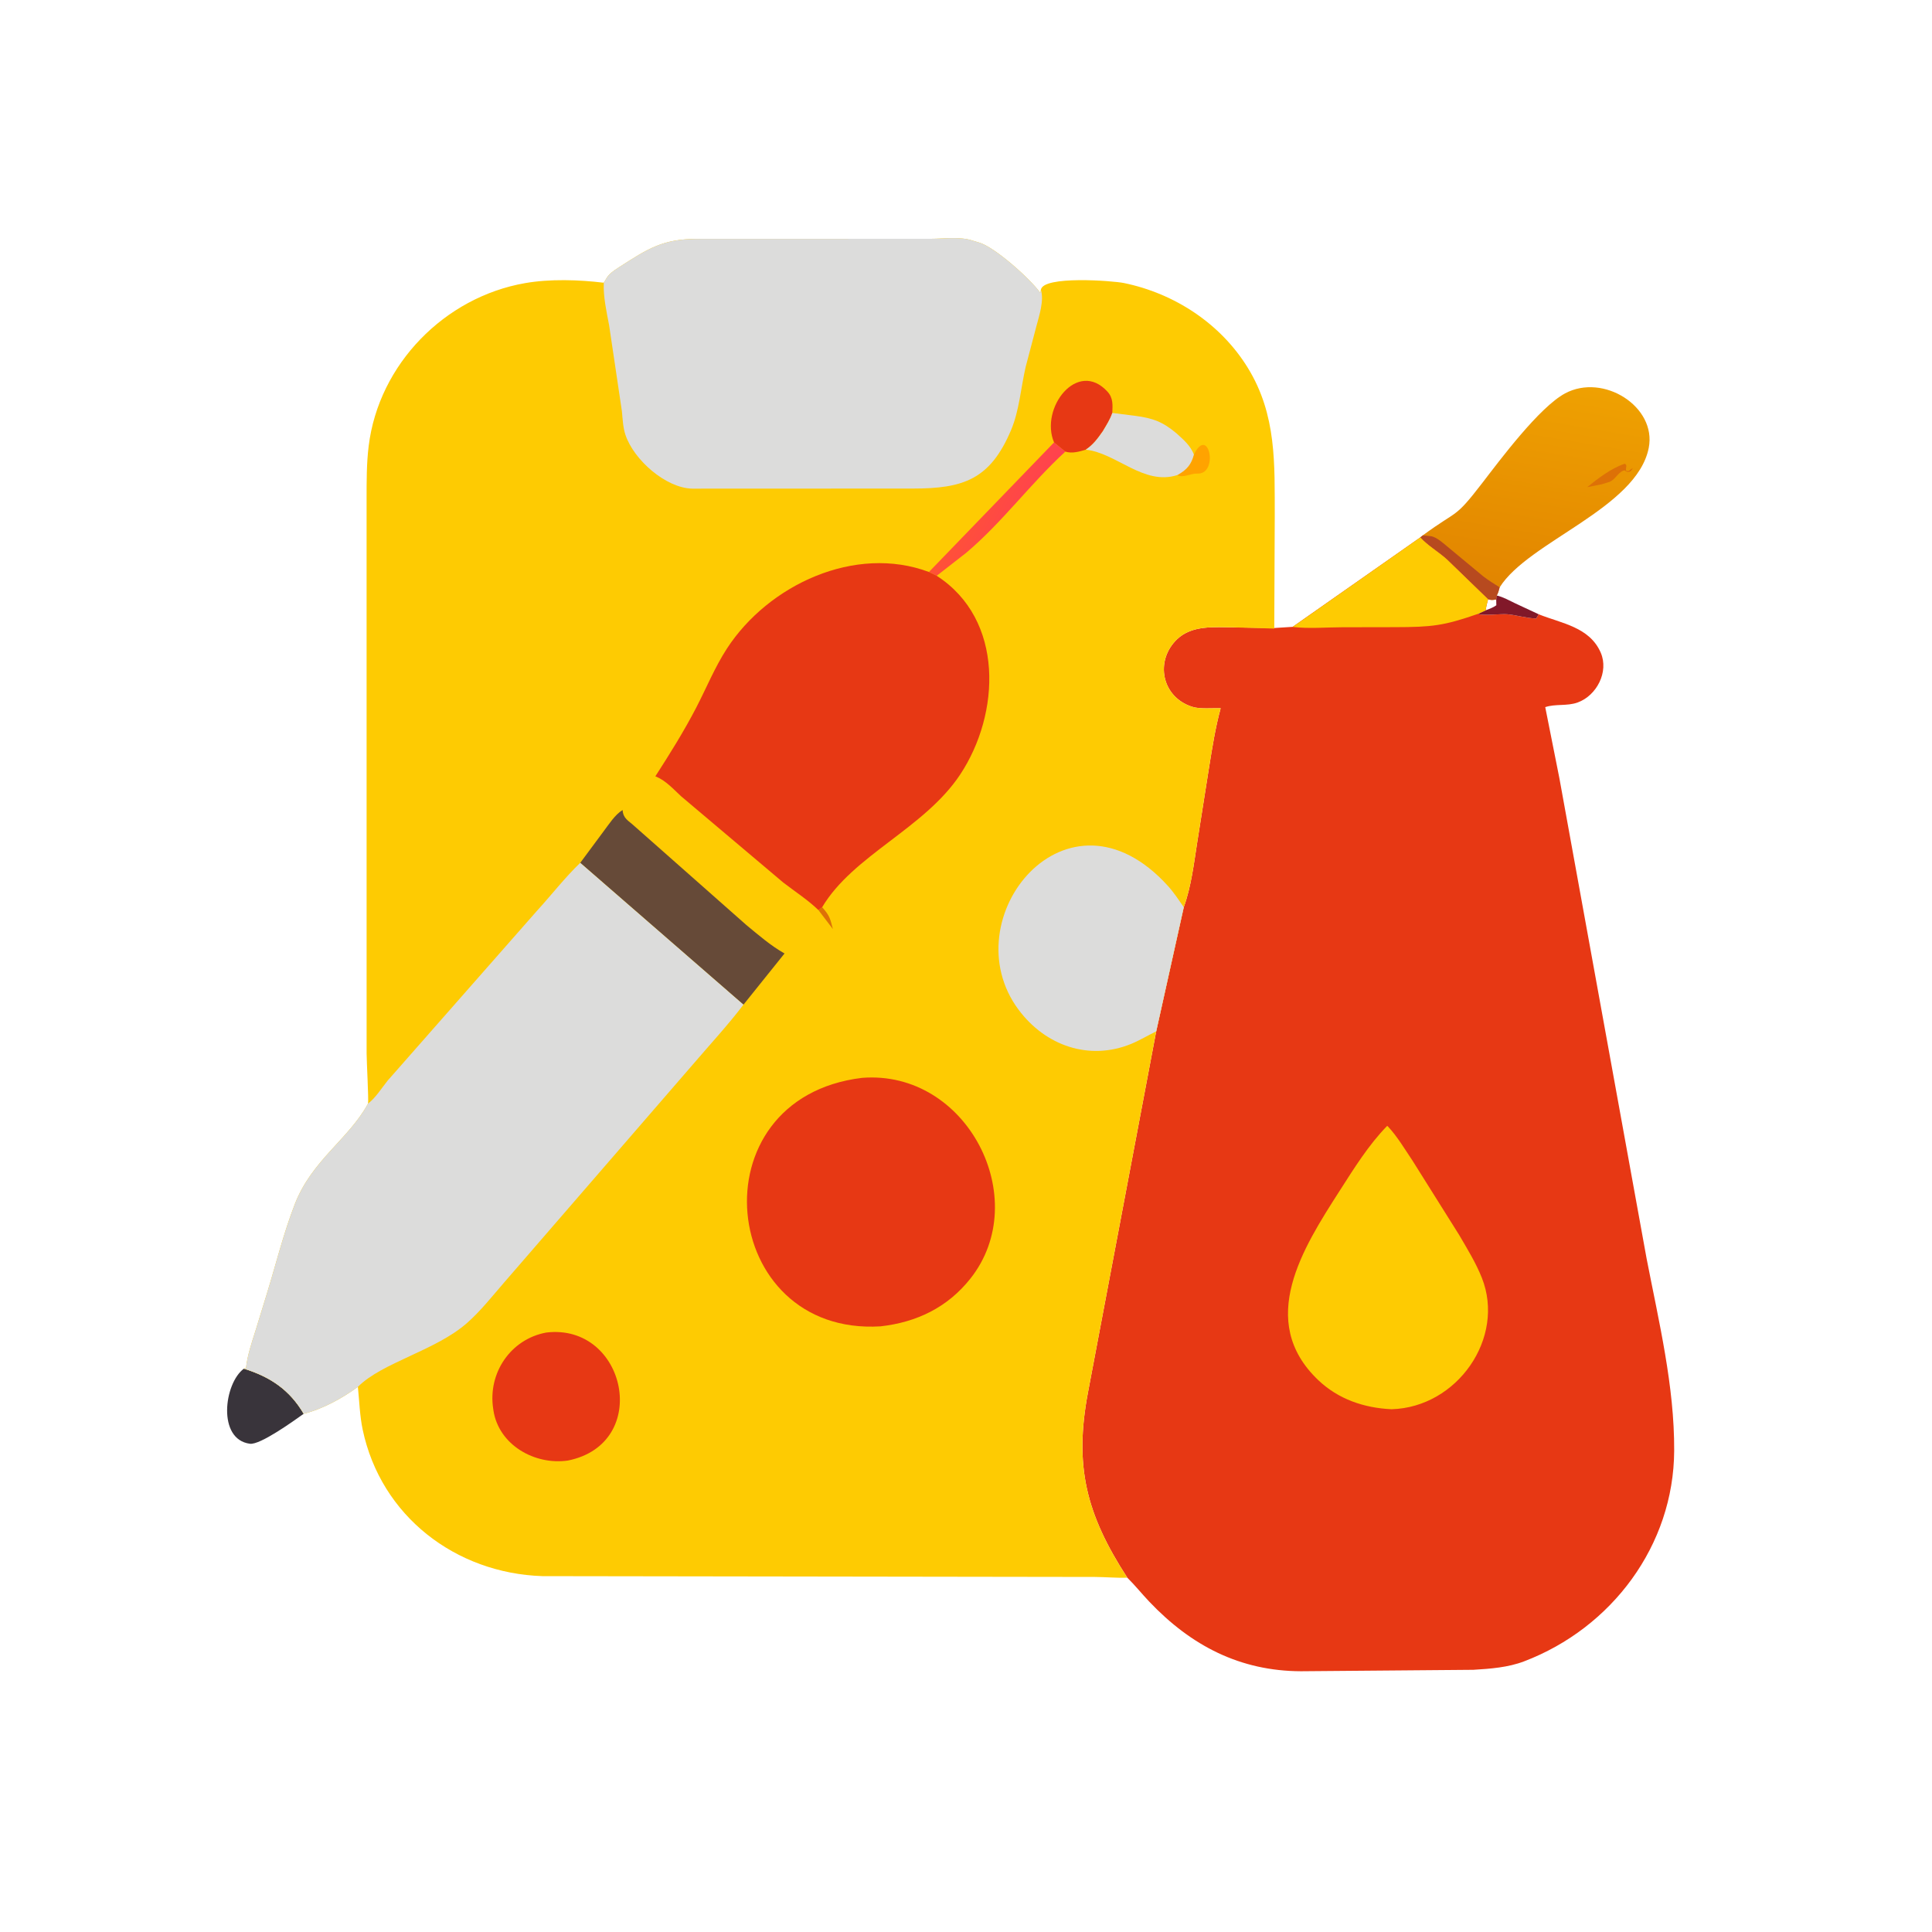
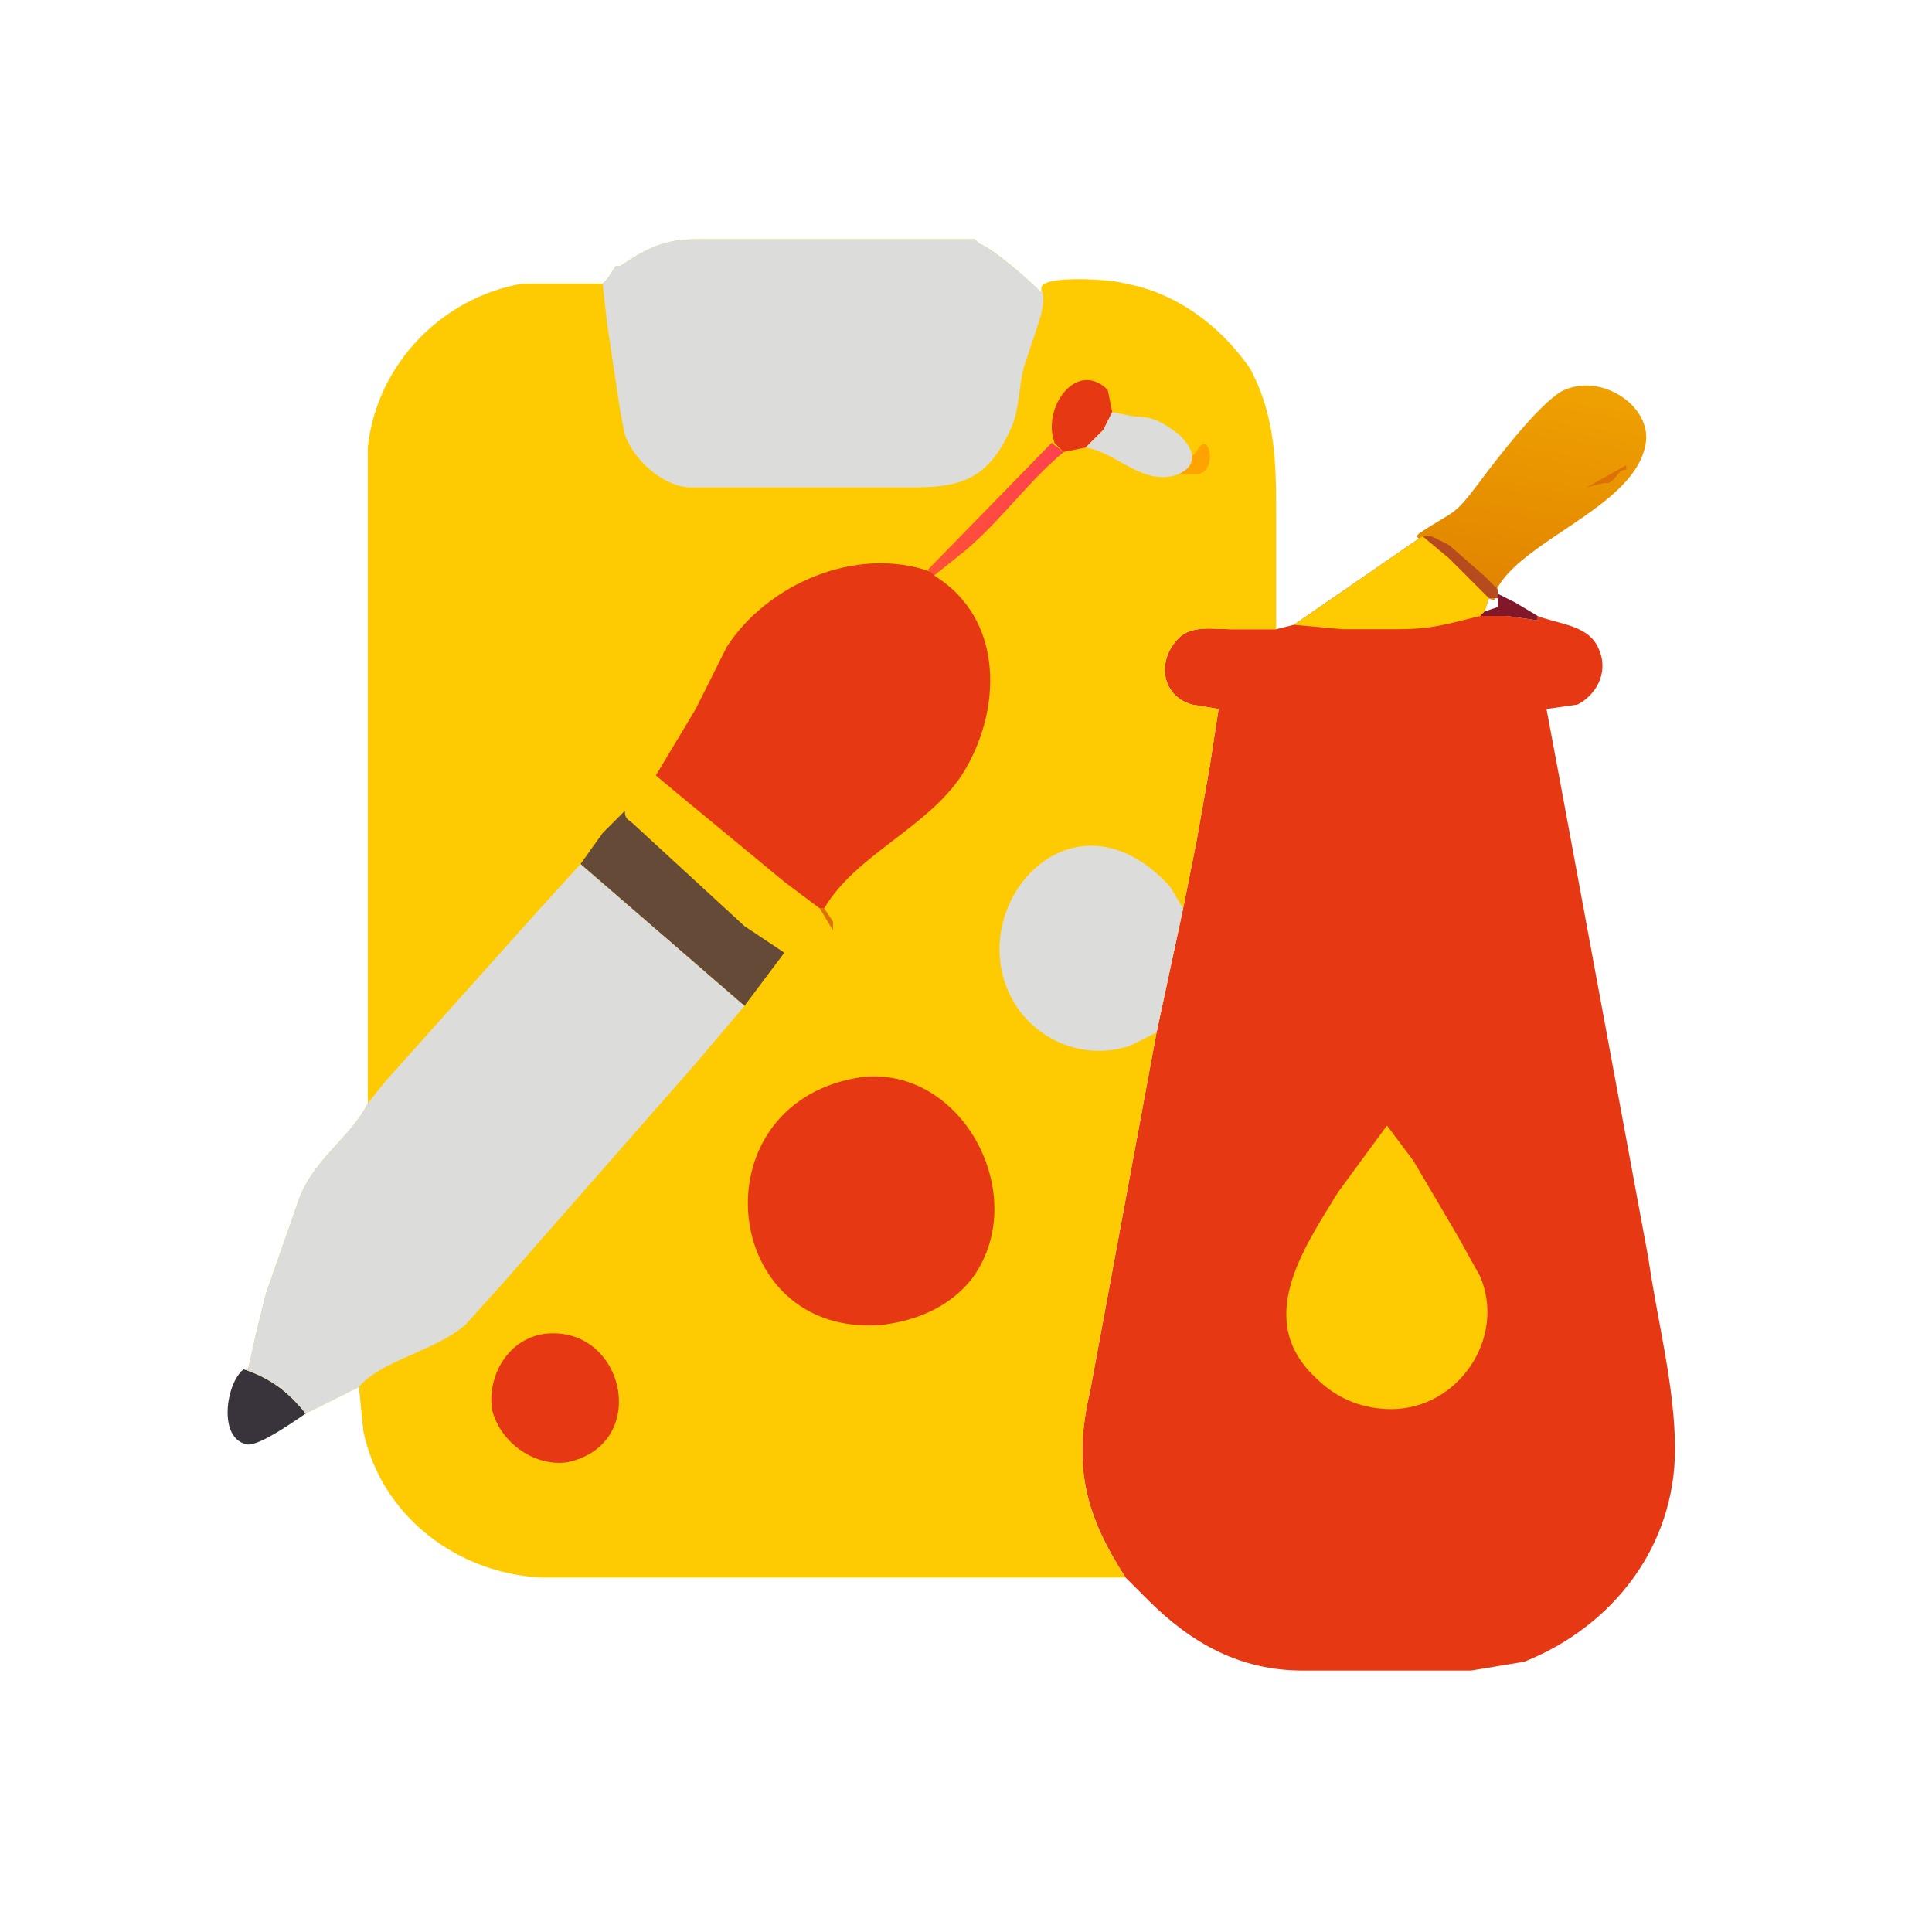
- <svg xmlns="http://www.w3.org/2000/svg" width="436" height="436">
-   <path fill="#39343B" d="M55.04 308.867c6.023 1.882 10.324 4.807 13.496 10.184-2.192 1.56-9.807 7.066-12.133 6.764-7.434-.965-5.844-13.66-1.362-16.948z" />
+ <svg xmlns="http://www.w3.org/2000/svg" viewBox="0 0 436 436">
+   <path fill="#39343B" d="M55 309c6 2 10 5 14 10-3 2-10 7-13 7-7-1-5-14-1-17z" />
  <defs>
-     <linearGradient id="a" gradientUnits="userSpaceOnUse" x1="504.015" y1="194.797" x2="515.535" y2="126.368">
+     <linearGradient id="a" x1="504" x2="515.5" y1="194.8" y2="126.4" gradientUnits="userSpaceOnUse">
      <stop offset="0" stop-color="#E28500" />
      <stop offset="1" stop-color="#EFA101" />
    </linearGradient>
  </defs>
-   <path fill="url(#a)" transform="scale(.68138)" d="M471.245 177.305c11.891-8.762 10.282-5.122 19.667-17.32 5.895-7.662 18.891-25.1 27.438-29.692 12.69-6.819 30.405 4.421 27.711 18.055-3.96 20.04-39.903 31.023-49.368 46.172-.273.924-.472 1.871-.97 2.701l-.175 1.309-.348.064c-.976.188-1.416.145-2.345-.115l-13.618-13.182c-2.726-2.473-6.451-4.638-8.84-7.306l.848-.686z" />
-   <path fill="#DD7107" d="M366.647 104.655c.726.269.124.881.339 1.62l.532.042c.316-.252.576-.466.941-.644-.372.857-1.128 1.138-1.793.473-1.366.159-2.128 2.151-3.472 2.606l-1.68.525-3.33.664c2.477-2.003 5.43-4.27 8.463-5.286z" />
-   <path fill="#B74A1F" d="M320.518 121.279l.578-.467 1.8.191c1.298.167 2.89 1.655 3.888 2.47l7.937 6.589c1.198.93 2.436 1.673 3.714 2.48-.186.629-.321 1.274-.66 1.84l-.12.892-.237.043c-.665.128-.965.1-1.598-.078l-9.279-8.982c-1.857-1.685-4.395-3.16-6.023-4.978z" />
-   <path fill="#E73814" d="M320.518 121.279c1.628 1.818 4.166 3.293 6.023 4.978l9.28 8.982c.632.177.932.206 1.597.078l.237-.043.12-.892c1.534.38 2.775 1.106 4.189 1.782l5.284 2.466c5.147 2.055 11.486 2.87 13.995 8.657 1.874 4.322-.91 9.687-5.209 11.244-2.397.869-5.035.269-7.315 1.049l3.197 16.065 19.683 108.404c2.765 14.24 6.289 28.762 6.218 43.332-.102 21.35-14.058 39.993-33.875 47.543-3.634 1.384-7.602 1.67-11.448 1.906l-38.92.325c-13.715-.054-24.737-5.724-34.215-15.706-1.68-1.768-3.213-3.69-4.95-5.402-9.367-14.419-11.996-25.279-8.888-41.784l15.4-81.507 6.226-28.038c1.675-4.584 2.284-9.853 3.043-14.678l2.667-16.89c.717-4.438 1.425-8.977 2.613-13.315-1.907-.063-4.668.229-6.44-.338-6.89-2.202-8.453-10.363-3.418-15.217 3.381-3.26 8.468-2.72 12.782-2.7l9.159.146 4.159-.264 28.806-20.183zm17.256 13.103l-.119.892-.237.043c-.665.128-.965.1-1.598-.078-.196.815-.462 1.654-.52 2.49l-1.753.804c.992.477 5.199-.036 6.562.082 2.183.19 4.391.918 6.566.961l.573-.946-5.284-2.466c-1.414-.676-2.655-1.401-4.19-1.782z" />
-   <path fill="#811829" d="M337.774 134.382c1.535.38 2.776 1.106 4.19 1.782l5.284 2.466-.573.946c-2.175-.043-4.383-.771-6.566-.96-1.363-.12-5.57.394-6.562-.083l1.754-.804c.057-.836.323-1.675.52-2.49.632.177.932.206 1.597.078l.237-.043.12-.892zm-.119.892l-.237.043c-.665.128-.965.1-1.598-.078-.196.815-.462 1.654-.52 2.49.813-.329 1.674-.607 2.38-1.134l-.025-1.321z" />
-   <path fill="#FECB02" d="M320.518 121.279c1.628 1.818 4.166 3.293 6.023 4.978l9.28 8.982c-.197.815-.463 1.654-.52 2.49l-1.754.804c-7.777 2.7-10.356 2.98-18.775 3.002l-11.835.022c-3.626.005-7.643.366-11.225-.075l28.806-20.203zm-7.461 132.792l.156.137c2.096 2.223 3.815 5.142 5.529 7.68l10.555 16.816c1.824 3.127 3.768 6.274 5.11 9.649 5.403 13.584-5.56 29.254-20.364 29.672-6.176-.28-12.012-2.244-16.56-6.58-14.003-13.346-3.4-29.861 4.816-42.674 3.243-5.056 6.542-10.394 10.758-14.7zM136.252 63.804l.538-.876c.56-1.055 1.696-1.835 2.68-2.469l.312-.204c6.485-4.174 9.76-6.295 17.423-6.348l52.88-.018c3.001.003 6.566-.555 9.446.418l1.386.417c3.477.966 11.536 8.13 13.86 11.381l.127-.714c.466-3.23 16.23-2.038 18.741-1.52 11.398 2.345 21.801 9.135 27.951 19.134 6.55 10.65 6.046 21.727 6.08 33.617l-.108 25.23-9.174-.271c-4.314-.022-9.4-.562-12.782 2.699-5.035 4.854-3.473 13.015 3.417 15.217 1.773.567 4.534.275 6.44.338-1.187 4.338-1.895 8.877-2.612 13.316l-2.667 16.89c-.759 4.824-1.368 10.093-3.043 14.677l-6.225 28.038-15.401 81.507c-3.108 16.505-.479 27.365 8.887 41.784-2.408.074-4.872-.153-7.292-.173l-124.724-.184c-19.56-.644-36.433-13.54-40.548-33.072-.653-3.1-.755-6.484-1.08-9.642-3.53 2.573-7.958 5.021-12.228 6.075-3.172-5.377-7.473-8.302-13.495-10.184l.474-.156c.318-2.846 1.29-5.72 2.156-8.442l2.562-8.341c2.071-6.745 3.756-13.647 6.318-20.231 3.805-9.781 12.043-14.605 16.363-22.392l.141-.259c.159-.927-.319-9.509-.32-11.277l-.006-125.263c.007-4.013-.017-7.891.475-11.88 2.27-18.399 17.096-33.56 35.292-36.733 5.614-.98 12.105-.774 17.756-.09z" />
-   <path fill="#DD7107" d="M184.691 205.378l.85-.647c1.038 1.18 1.643 1.986 2.045 3.515l.374 1.42-3.269-4.288z" />
-   <path fill="#FFA300" d="M269.432 102.574l.126-.248c3.266-6.255 5.525 4.79.62 4.55-1.437-.07-3.262 1.088-4.503.34l.212-.113c2.017-1.163 2.958-2.32 3.545-4.529z" />
+   <path fill="url(#a)" d="M471 177c12-8 11-5 20-17 6-8 19-25 27-30 13-7 31 5 28 18-4 20-40 31-49 47l-1 2v2h-1l-2-1-14-13-9-7 1-1z" transform="scale(.68)" />
+   <path fill="#DD7107" d="M367 105v1h1-1c-2 0-2 2-4 3h-1l-4 1 9-5z" />
+   <path fill="#B74A1F" d="M321 121h2l4 2 8 7 3 3v2h-2l-9-9-6-5z" />
+   <path fill="#E73814" d="m321 121 6 5 9 9h2v-1l4 2 5 3c5 2 12 2 14 8 2 5-1 10-5 12l-7 1 3 16 20 108c2 14 6 29 6 43 0 22-14 40-34 48l-12 2h-38c-14 0-25-6-35-16l-5-5c-9-14-12-25-8-42l15-81 6-28 3-15 3-17 2-13-6-1c-7-2-8-10-3-15 3-3 8-2 12-2h10l4-1 29-20zm17 13v1h-2l-1 3-1 1h6l7 1v-1l-5-3-4-2z" />
+   <path fill="#811829" d="m338 134 4 2 5 3v1l-7-1h-6l1-1 1-3h2v-1zm0 1h-2l-1 3 3-1v-2z" />
+   <path fill="#FECB02" d="m321 121 6 5 9 9-1 3-1 1c-8 2-11 3-19 3h-12l-11-1 29-20zm-8 133 6 8 10 17 5 9c6 14-5 30-20 30-6 0-12-2-17-7-14-13-3-29 5-42l11-15zM136 64l1-1 2-3h1c6-4 10-6 17-6h63l1 1c3 1 11 8 14 11v-1c0-3 16-2 19-1 11 2 21 9 28 19 6 11 6 22 6 34v25h-10c-4 0-9-1-12 2-5 5-4 13 3 15l6 1-2 13-3 17-3 15-6 28-15 81c-4 17-1 28 8 42H122c-19-1-36-14-40-33l-1-10-12 6c-4-5-8-8-14-10h1l2-9 2-8 7-20c3-10 12-15 16-23V101c2-19 17-34 35-37h18z" />
+   <path fill="#DD7107" d="M185 205h1l2 3v2l-3-5z" />
+   <path fill="#FFA300" d="m269 103 1-1c3-6 5 5 0 5h-4c2-1 3-2 3-4z" />
  <defs>
-     <linearGradient id="b" gradientUnits="userSpaceOnUse" x1="322.347" y1="164.691" x2="338.111" y2="173.486">
+     <linearGradient id="b" x1="322.3" x2="338.1" y1="164.7" y2="173.5" gradientUnits="userSpaceOnUse">
      <stop offset="0" stop-color="#FF5236" />
      <stop offset="1" stop-color="#FF424E" />
    </linearGradient>
  </defs>
-   <path fill="url(#b)" transform="scale(.68138)" d="M349.103 146.523l3.739 3.049c-11.537 10.559-20.791 23.34-32.812 33.496l-9.794 7.636-2.572-1.259 41.439-42.922z" />
-   <path fill="#E73814" d="M237.87 99.837c-3.274-7.717 5.283-18.883 12.06-11.447 1.308 1.435 1.16 3.004 1.087 4.8-.477 1.46-1.36 2.794-2.132 4.115-1.157 1.655-2.156 3.034-3.86 4.18-1.472.436-3.091.913-4.607.43l-2.547-2.078z" />
-   <path fill="#DCDCDB" d="M251.017 93.19l5.177.651c4.007.534 6.241 1.357 9.349 3.988 1.57 1.43 3.1 2.717 3.89 4.745-.588 2.21-1.529 3.366-3.546 4.529l-.212.112c-7.573 2.424-13.768-5.032-20.65-5.73 1.704-1.146 2.703-2.525 3.86-4.18.772-1.321 1.655-2.654 2.132-4.115z" />
-   <path fill="#E73814" d="M123.308 300.715c17.987-2.127 23.846 25.042 4.872 28.887-7.477 1.099-15.638-3.498-16.829-11.327l-.052-.37c-1.237-8.07 3.953-15.728 12.01-17.19z" />
-   <path fill="#664A38" d="M130.944 194.72l5.244-7.078c1.21-1.589 2.587-3.799 4.317-4.841.135 1.96 1.279 2.339 2.693 3.653l25.246 22.308c2.734 2.252 5.514 4.675 8.605 6.412l-9.274 11.557-36.83-32.012z" />
-   <path fill="#DCDCDB" d="M260.922 232.756c-1.878.911-3.684 2.012-5.613 2.807-9.488 3.91-19.394.43-25.45-7.704-15.25-20.48 10.987-53.084 33.742-27.894 1.314 1.455 2.415 3.152 3.546 4.753l-6.225 28.038z" />
-   <path fill="#E73814" d="M194.525 243.246c23.736-1.895 38.665 27.347 24.487 45.272-5.176 6.544-12.147 9.882-20.297 10.802-36.494 2.242-42.174-51.464-4.19-56.074zm-9.834-37.868c-2.35-2.28-5.323-4.201-7.924-6.209l-23.082-19.493c-1.671-1.551-3.396-3.465-5.515-4.368l-.275-.113c3.234-5.018 6.434-10.135 9.188-15.433 2.316-4.455 4.208-9.147 6.949-13.372 9.357-14.427 28.997-23.555 45.603-17.307l1.753.858c15.296 9.865 14.401 31.13 5.279 44.878-8.063 12.152-24.16 18.189-31.127 29.912l-.849.647z" />
-   <path fill="#DCDCDB" d="M136.252 63.868l.538-.94c.56-1.055 1.696-1.835 2.68-2.469l.312-.204c6.485-4.174 9.76-6.295 17.423-6.348l52.88-.018c3.001.003 6.566-.555 9.446.418l1.386.417c3.477.966 11.536 8.13 13.86 11.381l.127-.714c.747 2.44-.388 5.837-1.005 8.178l-2.424 9.186c-1.076 4.624-1.444 9.88-3.283 14.248-4.732 11.241-10.805 13.247-22.17 13.251l-49.837.02c-5.967-.168-13.132-6.472-15.036-12.13-.565-1.677-.63-3.593-.805-5.353l-2.878-19.354c-.578-3.054-1.342-6.453-1.214-9.569zm-5.308 130.852l36.83 32.01c-3.397 4.478-7.312 8.71-10.97 12.983l-42.903 49.56c-2.73 3.136-5.414 6.58-8.546 9.327-7.082 6.211-19.095 8.857-24.59 14.376-3.532 2.573-7.959 5.021-12.229 6.075-3.172-5.377-7.473-8.302-13.495-10.184l.474-.156c.318-2.846 1.29-5.72 2.156-8.442l2.562-8.341c2.071-6.745 3.756-13.647 6.318-20.231 3.805-9.781 12.043-14.605 16.363-22.392l.141-.259c1.664-1.216 3.104-3.553 4.426-5.18l33.673-38.293c3.277-3.577 6.291-7.501 9.79-10.854z" />
+   <path fill="url(#b)" d="m349 147 4 3c-12 10-21 23-33 33l-10 8-2-2 41-42z" transform="scale(.68)" />
+   <path fill="#E73814" d="M238 100c-3-8 5-19 12-12l1 5-2 4-4 4-5 1-2-2z" />
+   <path fill="#DCDCDB" d="m251 93 5 1c4 0 6 1 10 4 1 1 3 3 3 5s-1 3-3 4c-8 3-14-5-21-6l4-4 2-4z" />
+   <path fill="#E73814" d="M123 301c18-2 24 25 5 29-7 1-15-4-17-12-1-8 4-16 12-17z" />
+   <path fill="#664A38" d="m131 195 5-7 5-5c0 2 1 2 2 3l25 23 9 6-9 12-37-32z" />
+   <path fill="#DCDCDB" d="m261 233-6 3c-9 3-19 0-25-8-15-21 11-53 34-28l3 5-6 28z" />
+   <path fill="#E73814" d="M195 243c23-2 38 28 24 46-5 6-12 9-20 10-37 3-42-51-4-56zm-10-38-8-6-23-19-6-5 9-15 7-14c9-14 29-23 46-17l1 1c16 10 15 31 6 45-8 12-24 18-31 30h-1z" />
+   <path fill="#DCDCDB" d="m136 64 1-1 2-3h1c6-4 10-6 17-6h63l1 1c3 1 11 8 14 11v-1c1 3 0 6-1 9l-3 9c-1 4-1 10-3 14-5 11-11 13-22 13h-50c-6 0-13-6-15-12l-1-5-3-20-1-9zm-5 131 37 32-11 13-43 49-9 10c-7 6-19 8-24 14l-12 6c-4-5-8-8-14-10h1l2-9 2-8 7-20c3-10 12-15 16-23l4-5 34-38 10-11z" />
</svg>
